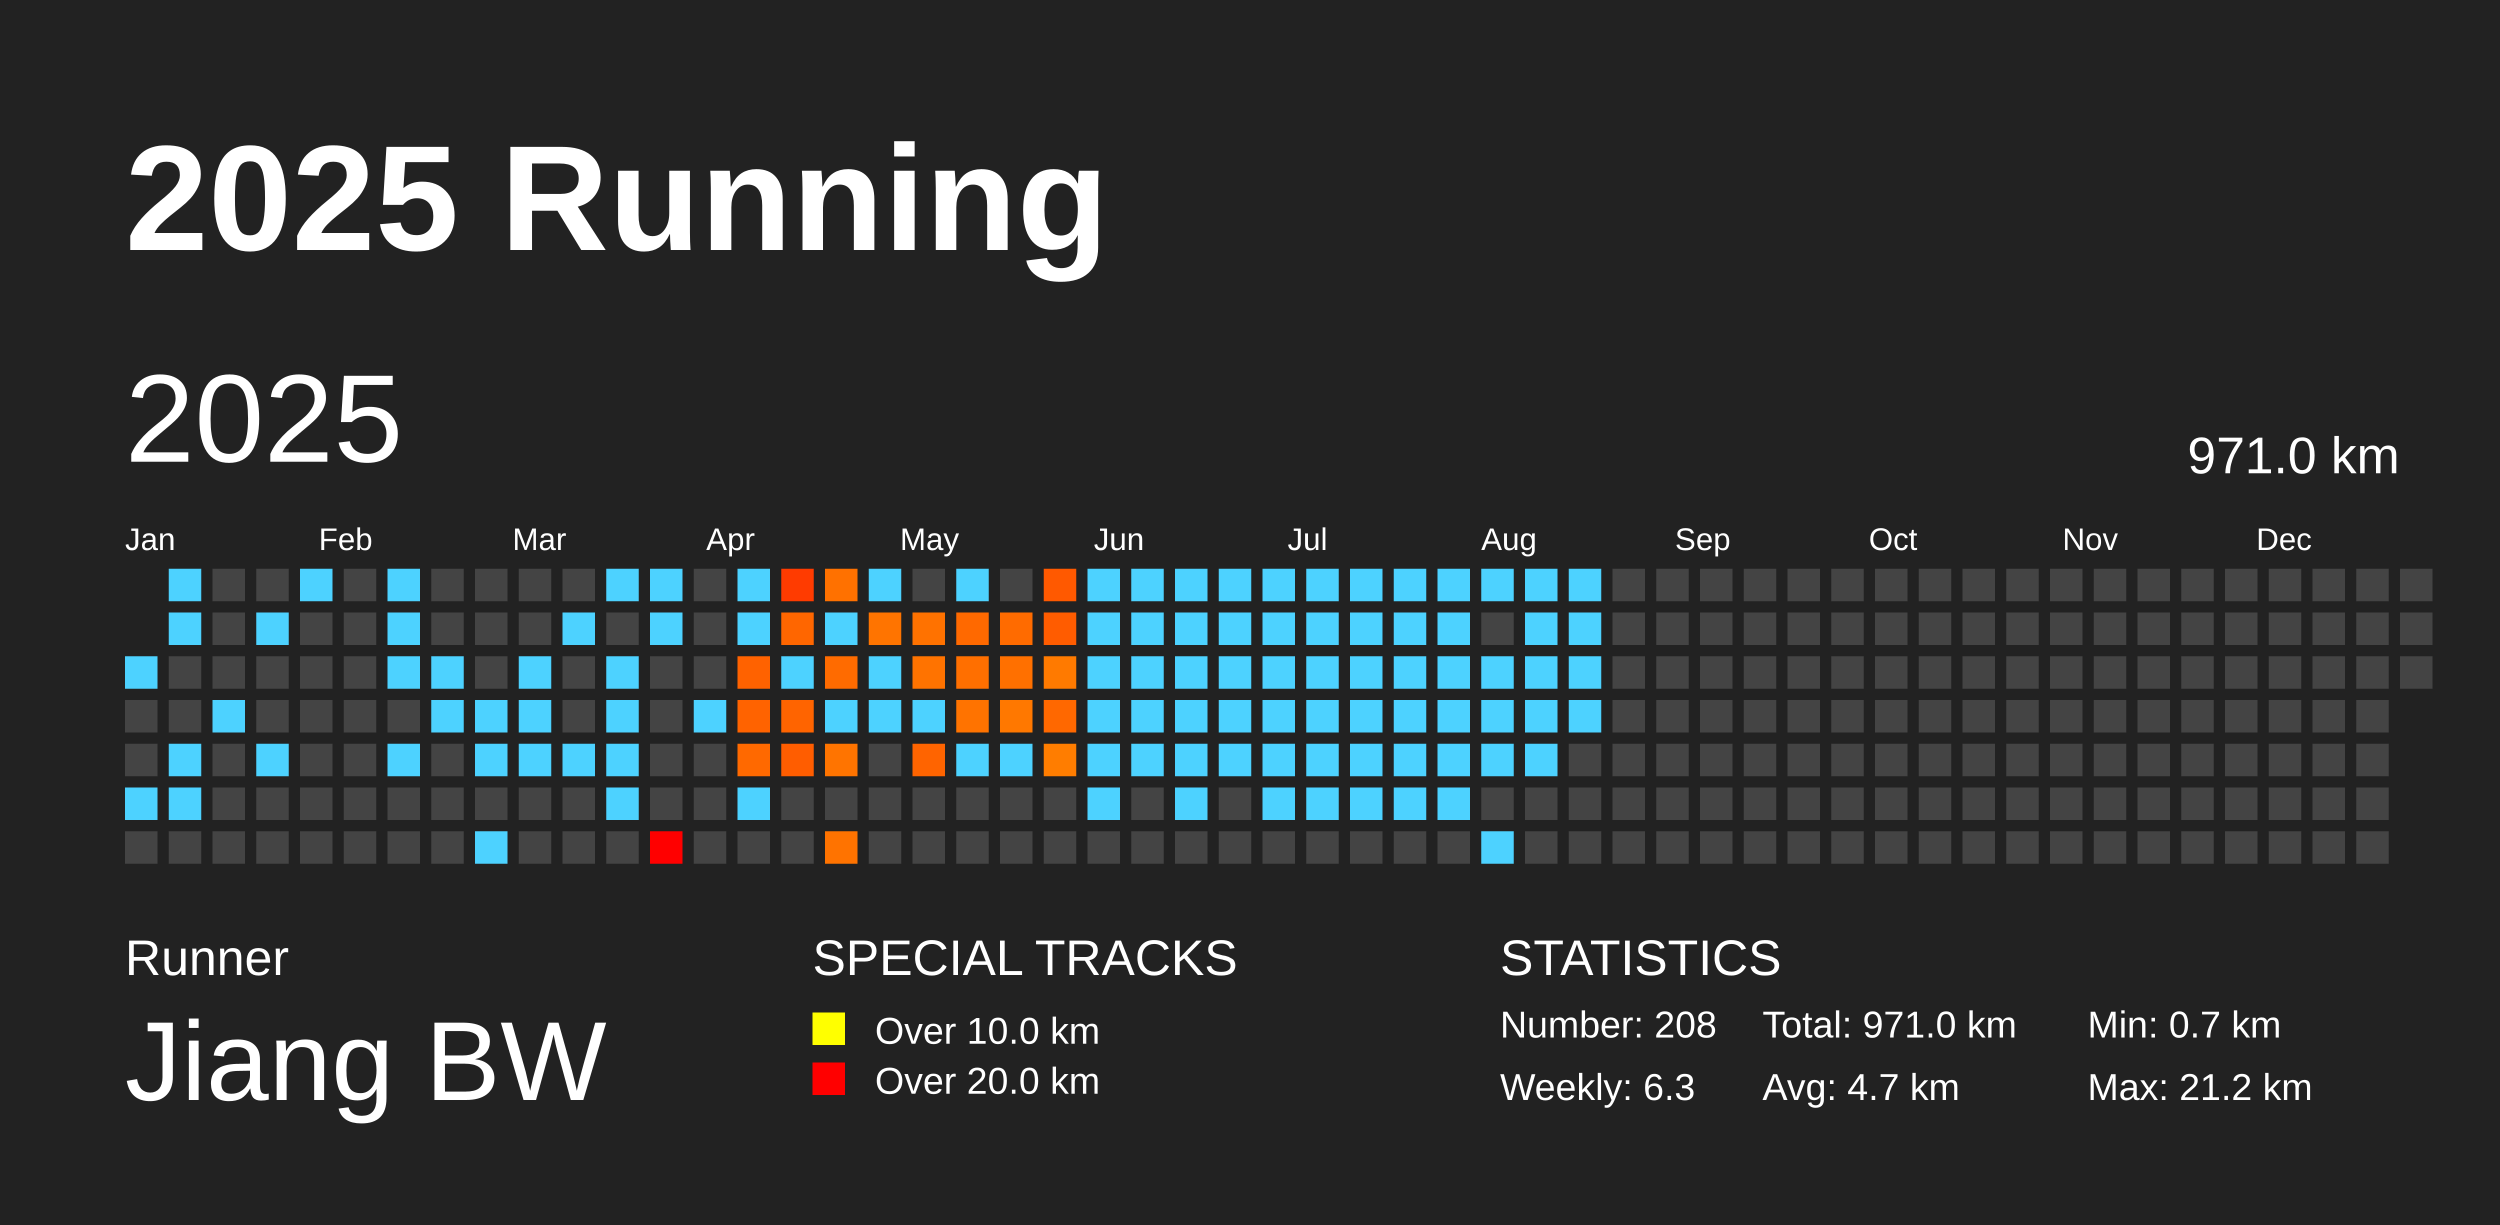
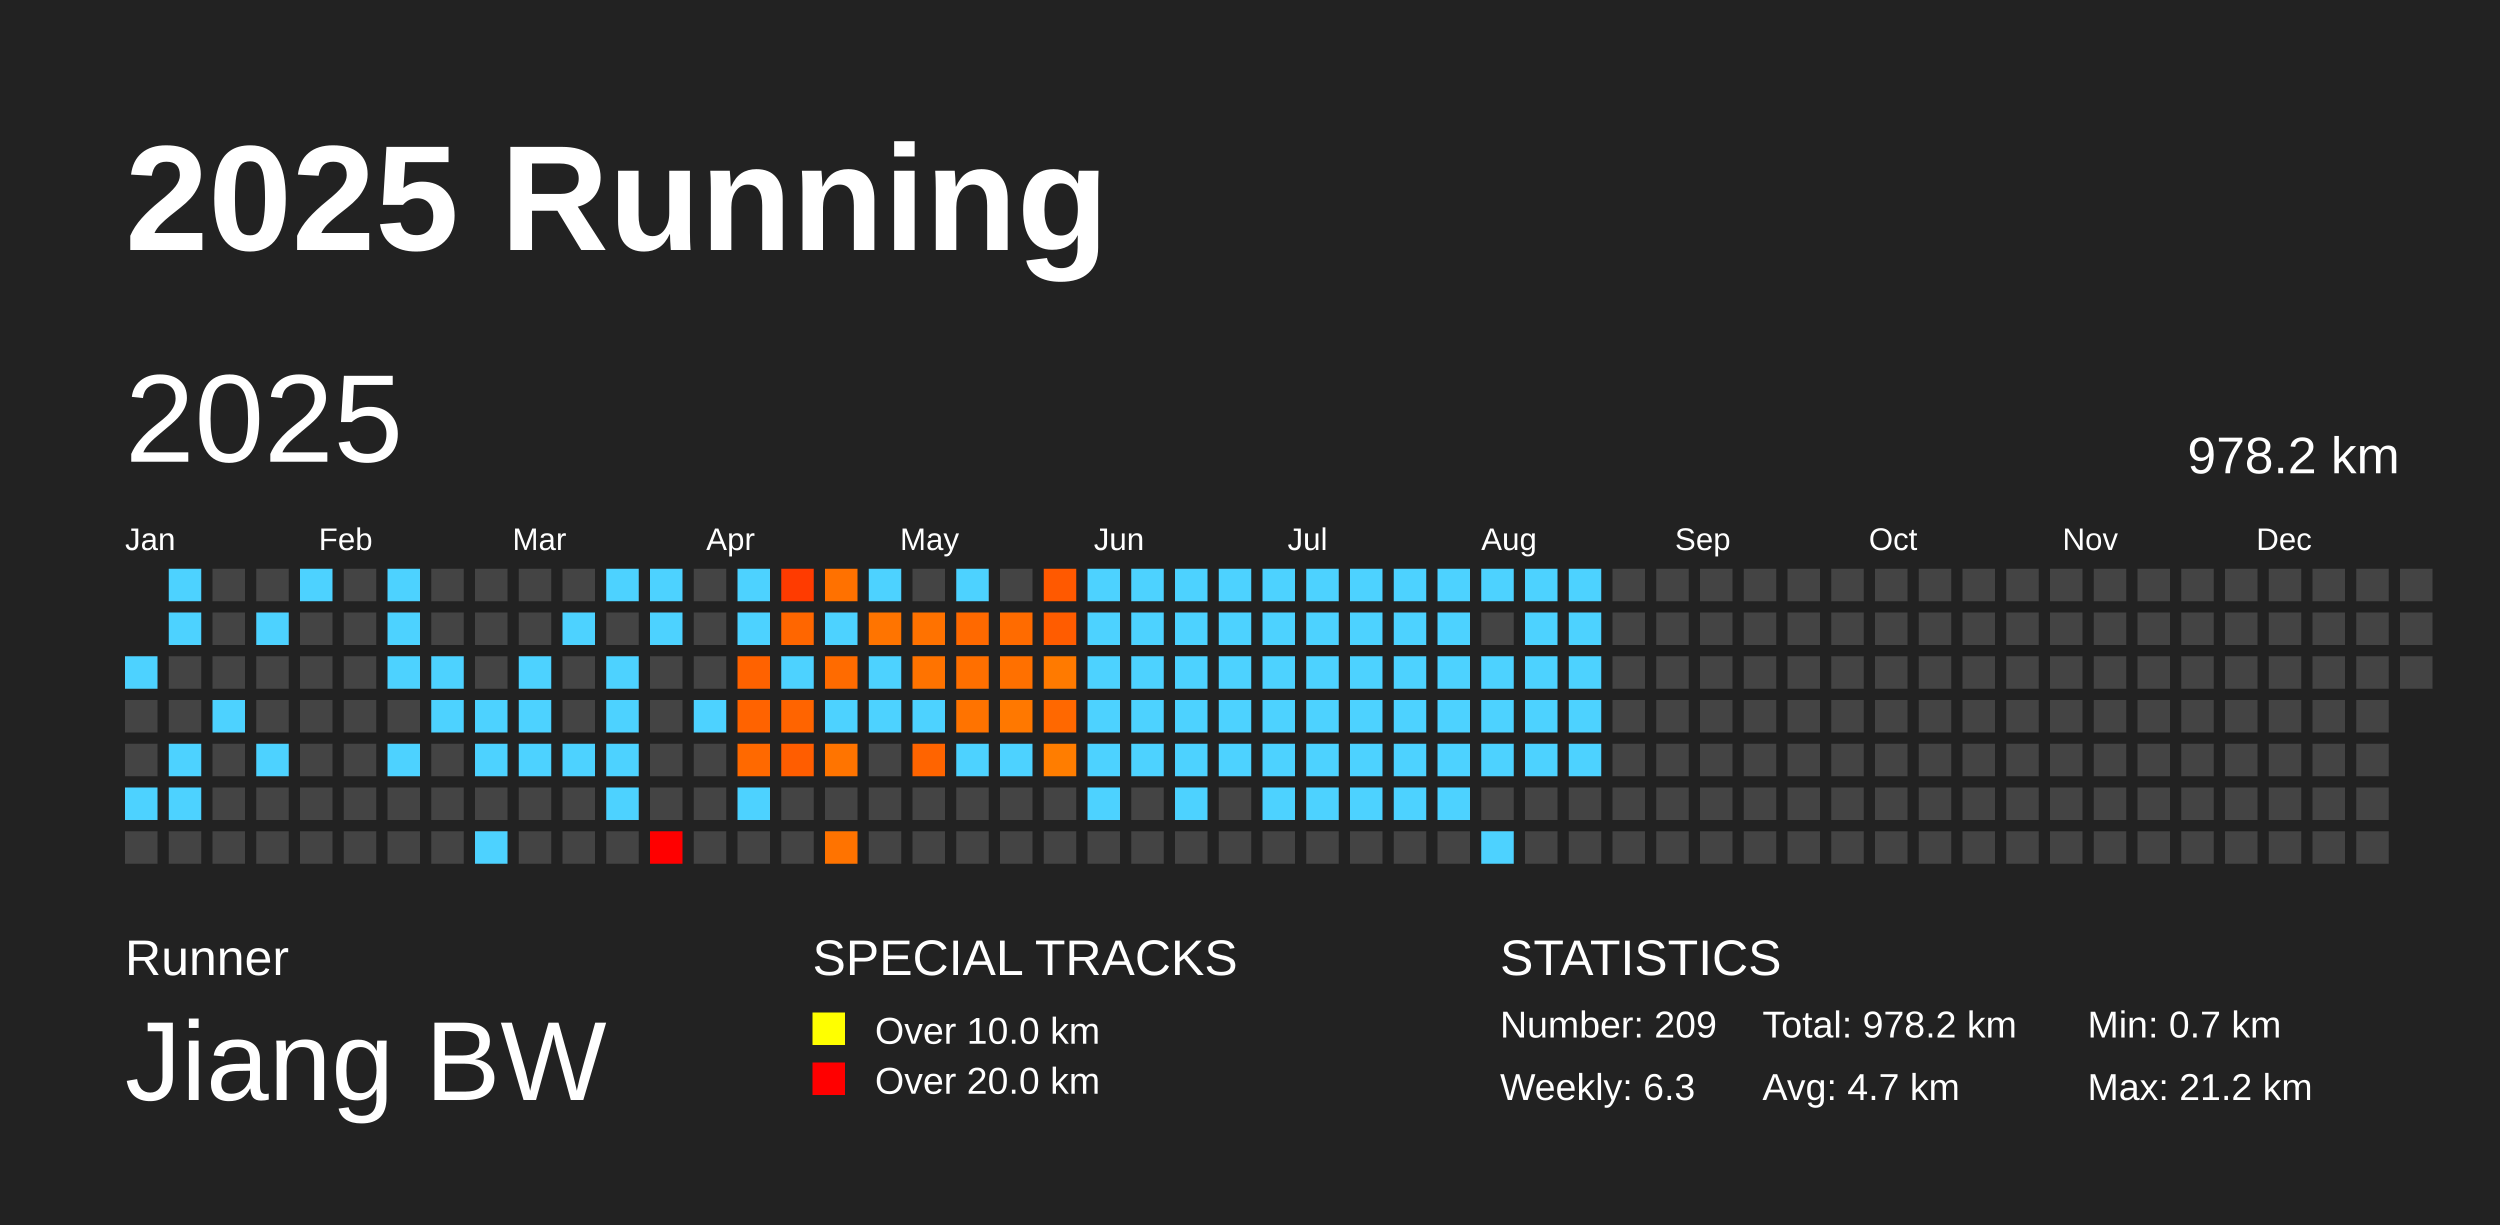
<svg xmlns="http://www.w3.org/2000/svg" baseProfile="full" height="98mm" version="1.1" viewBox="0,0,200,98" width="200mm">
  <defs />
  <rect fill="#222222" height="98" width="200" x="0" y="0" />
  <text fill="#FFFFFF" style="font-size:12px; font-family:Arial; font-weight:bold;" x="10" y="20">2025 Running</text>
  <text fill="#FFFFFF" style="font-size:4px; font-family:Arial" x="10" y="78">Runner</text>
  <text fill="#FFFFFF" style="font-size:9px; font-family:Arial" x="10" y="88">Jiang BW</text>
  <text fill="#FFFFFF" style="font-size:4px; font-family:Arial" x="65" y="78">SPECIAL TRACKS</text>
  <rect fill="yellow" height="2.6" width="2.6" x="65" y="81" />
  <text fill="#FFFFFF" style="font-size:3px; font-family:Arial" x="70" y="83.5">Over 10.0 km</text>
  <rect fill="red" height="2.6" width="2.6" x="65" y="85" />
  <text fill="#FFFFFF" style="font-size:3px; font-family:Arial" x="70" y="87.5">Over 20.0 km</text>
  <text fill="#FFFFFF" style="font-size:4px; font-family:Arial" x="120" y="78">STATISTICS</text>
-   <text fill="#FFFFFF" style="font-size:3px; font-family:Arial" x="120" y="83">Number: 208</text>
+   <text fill="#FFFFFF" style="font-size:3px; font-family:Arial" x="120" y="83">Number: 209</text>
  <text fill="#FFFFFF" style="font-size:3px; font-family:Arial" x="120" y="88">Weekly: 6.3</text>
-   <text fill="#FFFFFF" style="font-size:3px; font-family:Arial" x="141" y="83">Total: 971.0 km</text>
+   <text fill="#FFFFFF" style="font-size:3px; font-family:Arial" x="141" y="83">Total: 978.2 km</text>
  <text fill="#FFFFFF" style="font-size:3px; font-family:Arial" x="141" y="88">Avg: 4.7 km</text>
  <text fill="#FFFFFF" style="font-size:3px; font-family:Arial" x="167" y="83">Min: 0.7 km</text>
  <text fill="#FFFFFF" style="font-size:3px; font-family:Arial" x="167" y="88">Max: 21.2 km</text>
  <text dominant-baseline="hanging" fill="#FFFFFF" style="font-size:10.0px; font-family:Arial;" x="10" y="30">2025</text>
-   <text dominant-baseline="hanging" fill="#FFFFFF" style="font-size:4.125px; font-family:Arial;" x="175" y="35">971.0 km</text>
+   <text dominant-baseline="hanging" fill="#FFFFFF" style="font-size:4.125px; font-family:Arial;" x="175" y="35">978.2 km</text>
  <text fill="#FFFFFF" style="font-size:2.5px; font-family:Arial" x="10.0" y="44">Jan</text>
  <text fill="#FFFFFF" style="font-size:2.5px; font-family:Arial" x="25.5" y="44">Feb</text>
  <text fill="#FFFFFF" style="font-size:2.5px; font-family:Arial" x="41.0" y="44">Mar</text>
  <text fill="#FFFFFF" style="font-size:2.5px; font-family:Arial" x="56.5" y="44">Apr</text>
  <text fill="#FFFFFF" style="font-size:2.5px; font-family:Arial" x="72.0" y="44">May</text>
  <text fill="#FFFFFF" style="font-size:2.5px; font-family:Arial" x="87.5" y="44">Jun</text>
  <text fill="#FFFFFF" style="font-size:2.5px; font-family:Arial" x="103.0" y="44">Jul</text>
  <text fill="#FFFFFF" style="font-size:2.5px; font-family:Arial" x="118.5" y="44">Aug</text>
  <text fill="#FFFFFF" style="font-size:2.5px; font-family:Arial" x="134.0" y="44">Sep</text>
  <text fill="#FFFFFF" style="font-size:2.5px; font-family:Arial" x="149.5" y="44">Oct</text>
  <text fill="#FFFFFF" style="font-size:2.5px; font-family:Arial" x="165.0" y="44">Nov</text>
  <text fill="#FFFFFF" style="font-size:2.5px; font-family:Arial" x="180.5" y="44">Dec</text>
  <rect fill="#4dd2ff" height="2.6" width="2.6" x="10.0" y="52.5" />
  <rect fill="#444444" height="2.6" width="2.6" x="10.0" y="56.0" />
  <rect fill="#444444" height="2.6" width="2.6" x="10.0" y="59.5" />
  <rect fill="#4dd2ff" height="2.6" width="2.6" x="10.0" y="63.0" />
  <rect fill="#444444" height="2.6" width="2.6" x="10.0" y="66.5" />
  <rect fill="#4dd2ff" height="2.6" width="2.6" x="13.5" y="45.5" />
  <rect fill="#4dd2ff" height="2.6" width="2.6" x="13.5" y="49.0" />
  <rect fill="#444444" height="2.6" width="2.6" x="13.5" y="52.5" />
  <rect fill="#444444" height="2.6" width="2.6" x="13.5" y="56.0" />
  <rect fill="#4dd2ff" height="2.6" width="2.6" x="13.5" y="59.5" />
  <rect fill="#4dd2ff" height="2.6" width="2.6" x="13.5" y="63.0" />
  <rect fill="#444444" height="2.6" width="2.6" x="13.5" y="66.5" />
  <rect fill="#444444" height="2.6" width="2.6" x="17.0" y="45.5" />
  <rect fill="#444444" height="2.6" width="2.6" x="17.0" y="49.0" />
  <rect fill="#444444" height="2.6" width="2.6" x="17.0" y="52.5" />
  <rect fill="#4dd2ff" height="2.6" width="2.6" x="17.0" y="56.0" />
  <rect fill="#444444" height="2.6" width="2.6" x="17.0" y="59.5" />
  <rect fill="#444444" height="2.6" width="2.6" x="17.0" y="63.0" />
  <rect fill="#444444" height="2.6" width="2.6" x="17.0" y="66.5" />
  <rect fill="#444444" height="2.6" width="2.6" x="20.5" y="45.5" />
  <rect fill="#4dd2ff" height="2.6" width="2.6" x="20.5" y="49.0" />
  <rect fill="#444444" height="2.6" width="2.6" x="20.5" y="52.5" />
  <rect fill="#444444" height="2.6" width="2.6" x="20.5" y="56.0" />
  <rect fill="#4dd2ff" height="2.6" width="2.6" x="20.5" y="59.5" />
  <rect fill="#444444" height="2.6" width="2.6" x="20.5" y="63.0" />
  <rect fill="#444444" height="2.6" width="2.6" x="20.5" y="66.5" />
  <rect fill="#4dd2ff" height="2.6" width="2.6" x="24.0" y="45.5" />
  <rect fill="#444444" height="2.6" width="2.6" x="24.0" y="49.0" />
  <rect fill="#444444" height="2.6" width="2.6" x="24.0" y="52.5" />
  <rect fill="#444444" height="2.6" width="2.6" x="24.0" y="56.0" />
  <rect fill="#444444" height="2.6" width="2.6" x="24.0" y="59.5" />
  <rect fill="#444444" height="2.6" width="2.6" x="24.0" y="63.0" />
  <rect fill="#444444" height="2.6" width="2.6" x="24.0" y="66.5" />
  <rect fill="#444444" height="2.6" width="2.6" x="27.5" y="45.5" />
  <rect fill="#444444" height="2.6" width="2.6" x="27.5" y="49.0" />
  <rect fill="#444444" height="2.6" width="2.6" x="27.5" y="52.5" />
  <rect fill="#444444" height="2.6" width="2.6" x="27.5" y="56.0" />
  <rect fill="#444444" height="2.6" width="2.6" x="27.5" y="59.5" />
  <rect fill="#444444" height="2.6" width="2.6" x="27.5" y="63.0" />
  <rect fill="#444444" height="2.6" width="2.6" x="27.5" y="66.5" />
  <rect fill="#4dd2ff" height="2.6" width="2.6" x="31.0" y="45.5" />
  <rect fill="#4dd2ff" height="2.6" width="2.6" x="31.0" y="49.0" />
  <rect fill="#4dd2ff" height="2.6" width="2.6" x="31.0" y="52.5" />
  <rect fill="#444444" height="2.6" width="2.6" x="31.0" y="56.0" />
  <rect fill="#4dd2ff" height="2.6" width="2.6" x="31.0" y="59.5" />
  <rect fill="#444444" height="2.6" width="2.6" x="31.0" y="63.0" />
  <rect fill="#444444" height="2.6" width="2.6" x="31.0" y="66.5" />
  <rect fill="#444444" height="2.6" width="2.6" x="34.5" y="45.5" />
  <rect fill="#444444" height="2.6" width="2.6" x="34.5" y="49.0" />
  <rect fill="#4dd2ff" height="2.6" width="2.6" x="34.5" y="52.5" />
  <rect fill="#4dd2ff" height="2.6" width="2.6" x="34.5" y="56.0" />
  <rect fill="#444444" height="2.6" width="2.6" x="34.5" y="59.5" />
  <rect fill="#444444" height="2.6" width="2.6" x="34.5" y="63.0" />
  <rect fill="#444444" height="2.6" width="2.6" x="34.5" y="66.5" />
  <rect fill="#444444" height="2.6" width="2.6" x="38.0" y="45.5" />
  <rect fill="#444444" height="2.6" width="2.6" x="38.0" y="49.0" />
  <rect fill="#444444" height="2.6" width="2.6" x="38.0" y="52.5" />
  <rect fill="#4dd2ff" height="2.6" width="2.6" x="38.0" y="56.0" />
  <rect fill="#4dd2ff" height="2.6" width="2.6" x="38.0" y="59.5" />
  <rect fill="#444444" height="2.6" width="2.6" x="38.0" y="63.0" />
  <rect fill="#4dd2ff" height="2.6" width="2.6" x="38.0" y="66.5" />
  <rect fill="#444444" height="2.6" width="2.6" x="41.5" y="45.5" />
  <rect fill="#444444" height="2.6" width="2.6" x="41.5" y="49.0" />
  <rect fill="#4dd2ff" height="2.6" width="2.6" x="41.5" y="52.5" />
  <rect fill="#4dd2ff" height="2.6" width="2.6" x="41.5" y="56.0" />
  <rect fill="#4dd2ff" height="2.6" width="2.6" x="41.5" y="59.5" />
  <rect fill="#444444" height="2.6" width="2.6" x="41.5" y="63.0" />
  <rect fill="#444444" height="2.6" width="2.6" x="41.5" y="66.5" />
  <rect fill="#444444" height="2.6" width="2.6" x="45.0" y="45.5" />
  <rect fill="#4dd2ff" height="2.6" width="2.6" x="45.0" y="49.0" />
  <rect fill="#444444" height="2.6" width="2.6" x="45.0" y="52.5" />
  <rect fill="#444444" height="2.6" width="2.6" x="45.0" y="56.0" />
  <rect fill="#4dd2ff" height="2.6" width="2.6" x="45.0" y="59.5" />
  <rect fill="#444444" height="2.6" width="2.6" x="45.0" y="63.0" />
  <rect fill="#444444" height="2.6" width="2.6" x="45.0" y="66.5" />
  <rect fill="#4dd2ff" height="2.6" width="2.6" x="48.5" y="45.5" />
  <rect fill="#444444" height="2.6" width="2.6" x="48.5" y="49.0" />
  <rect fill="#4dd2ff" height="2.6" width="2.6" x="48.5" y="52.5" />
  <rect fill="#4dd2ff" height="2.6" width="2.6" x="48.5" y="56.0" />
  <rect fill="#4dd2ff" height="2.6" width="2.6" x="48.5" y="59.5" />
  <rect fill="#4dd2ff" height="2.6" width="2.6" x="48.5" y="63.0" />
  <rect fill="#444444" height="2.6" width="2.6" x="48.5" y="66.5" />
  <rect fill="#4dd2ff" height="2.6" width="2.6" x="52.0" y="45.5" />
  <rect fill="#4dd2ff" height="2.6" width="2.6" x="52.0" y="49.0" />
  <rect fill="#444444" height="2.6" width="2.6" x="52.0" y="52.5" />
  <rect fill="#444444" height="2.6" width="2.6" x="52.0" y="56.0" />
  <rect fill="#444444" height="2.6" width="2.6" x="52.0" y="59.5" />
  <rect fill="#444444" height="2.6" width="2.6" x="52.0" y="63.0" />
  <rect fill="red" height="2.6" width="2.6" x="52.0" y="66.5" />
  <rect fill="#444444" height="2.6" width="2.6" x="55.5" y="45.5" />
  <rect fill="#444444" height="2.6" width="2.6" x="55.5" y="49.0" />
  <rect fill="#444444" height="2.6" width="2.6" x="55.5" y="52.5" />
  <rect fill="#4dd2ff" height="2.6" width="2.6" x="55.5" y="56.0" />
  <rect fill="#444444" height="2.6" width="2.6" x="55.5" y="59.5" />
  <rect fill="#444444" height="2.6" width="2.6" x="55.5" y="63.0" />
  <rect fill="#444444" height="2.6" width="2.6" x="55.5" y="66.5" />
  <rect fill="#4dd2ff" height="2.6" width="2.6" x="59.0" y="45.5" />
  <rect fill="#4dd2ff" height="2.6" width="2.6" x="59.0" y="49.0" />
  <rect fill="#ff6200" height="2.6" width="2.6" x="59.0" y="52.5" />
  <rect fill="#ff6300" height="2.6" width="2.6" x="59.0" y="56.0" />
  <rect fill="#ff6900" height="2.6" width="2.6" x="59.0" y="59.5" />
  <rect fill="#4dd2ff" height="2.6" width="2.6" x="59.0" y="63.0" />
  <rect fill="#444444" height="2.6" width="2.6" x="59.0" y="66.5" />
  <rect fill="#ff3b00" height="2.6" width="2.6" x="62.5" y="45.5" />
  <rect fill="#ff6600" height="2.6" width="2.6" x="62.5" y="49.0" />
  <rect fill="#4dd2ff" height="2.6" width="2.6" x="62.5" y="52.5" />
  <rect fill="#ff6400" height="2.6" width="2.6" x="62.5" y="56.0" />
  <rect fill="#ff5d00" height="2.6" width="2.6" x="62.5" y="59.5" />
  <rect fill="#444444" height="2.6" width="2.6" x="62.5" y="63.0" />
  <rect fill="#444444" height="2.6" width="2.6" x="62.5" y="66.5" />
  <rect fill="#ff7100" height="2.6" width="2.6" x="66.0" y="45.5" />
  <rect fill="#4dd2ff" height="2.6" width="2.6" x="66.0" y="49.0" />
  <rect fill="#ff6b00" height="2.6" width="2.6" x="66.0" y="52.5" />
  <rect fill="#4dd2ff" height="2.6" width="2.6" x="66.0" y="56.0" />
  <rect fill="#ff7400" height="2.6" width="2.6" x="66.0" y="59.5" />
  <rect fill="#444444" height="2.6" width="2.6" x="66.0" y="63.0" />
  <rect fill="#ff7300" height="2.6" width="2.6" x="66.0" y="66.5" />
  <rect fill="#4dd2ff" height="2.6" width="2.6" x="69.5" y="45.5" />
  <rect fill="#ff7400" height="2.6" width="2.6" x="69.5" y="49.0" />
  <rect fill="#4dd2ff" height="2.6" width="2.6" x="69.5" y="52.5" />
  <rect fill="#4dd2ff" height="2.6" width="2.6" x="69.5" y="56.0" />
  <rect fill="#444444" height="2.6" width="2.6" x="69.5" y="59.5" />
  <rect fill="#444444" height="2.6" width="2.6" x="69.5" y="63.0" />
  <rect fill="#444444" height="2.6" width="2.6" x="69.5" y="66.5" />
  <rect fill="#444444" height="2.6" width="2.6" x="73.0" y="45.5" />
  <rect fill="#ff7200" height="2.6" width="2.6" x="73.0" y="49.0" />
  <rect fill="#ff7300" height="2.6" width="2.6" x="73.0" y="52.5" />
  <rect fill="#4dd2ff" height="2.6" width="2.6" x="73.0" y="56.0" />
  <rect fill="#ff6400" height="2.6" width="2.6" x="73.0" y="59.5" />
  <rect fill="#444444" height="2.6" width="2.6" x="73.0" y="63.0" />
  <rect fill="#444444" height="2.6" width="2.6" x="73.0" y="66.5" />
  <rect fill="#4dd2ff" height="2.6" width="2.6" x="76.5" y="45.5" />
  <rect fill="#ff6900" height="2.6" width="2.6" x="76.5" y="49.0" />
  <rect fill="#ff6f00" height="2.6" width="2.6" x="76.5" y="52.5" />
  <rect fill="#ff7300" height="2.6" width="2.6" x="76.5" y="56.0" />
  <rect fill="#4dd2ff" height="2.6" width="2.6" x="76.5" y="59.5" />
  <rect fill="#444444" height="2.6" width="2.6" x="76.5" y="63.0" />
  <rect fill="#444444" height="2.6" width="2.6" x="76.5" y="66.5" />
  <rect fill="#444444" height="2.6" width="2.6" x="80.0" y="45.5" />
  <rect fill="#ff6b00" height="2.6" width="2.6" x="80.0" y="49.0" />
  <rect fill="#ff7000" height="2.6" width="2.6" x="80.0" y="52.5" />
  <rect fill="#ff7800" height="2.6" width="2.6" x="80.0" y="56.0" />
  <rect fill="#4dd2ff" height="2.6" width="2.6" x="80.0" y="59.5" />
  <rect fill="#444444" height="2.6" width="2.6" x="80.0" y="63.0" />
  <rect fill="#444444" height="2.6" width="2.6" x="80.0" y="66.5" />
  <rect fill="#ff5900" height="2.6" width="2.6" x="83.5" y="45.5" />
  <rect fill="#ff5c00" height="2.6" width="2.6" x="83.5" y="49.0" />
  <rect fill="#ff7a00" height="2.6" width="2.6" x="83.5" y="52.5" />
  <rect fill="#ff6800" height="2.6" width="2.6" x="83.5" y="56.0" />
  <rect fill="#ff7d00" height="2.6" width="2.6" x="83.5" y="59.5" />
  <rect fill="#444444" height="2.6" width="2.6" x="83.5" y="63.0" />
  <rect fill="#444444" height="2.6" width="2.6" x="83.5" y="66.5" />
  <rect fill="#4dd2ff" height="2.6" width="2.6" x="87.0" y="45.5" />
  <rect fill="#4dd2ff" height="2.6" width="2.6" x="87.0" y="49.0" />
  <rect fill="#4dd2ff" height="2.6" width="2.6" x="87.0" y="52.5" />
  <rect fill="#4dd2ff" height="2.6" width="2.6" x="87.0" y="56.0" />
  <rect fill="#4dd2ff" height="2.6" width="2.6" x="87.0" y="59.5" />
  <rect fill="#4dd2ff" height="2.6" width="2.6" x="87.0" y="63.0" />
  <rect fill="#444444" height="2.6" width="2.6" x="87.0" y="66.5" />
  <rect fill="#4dd2ff" height="2.6" width="2.6" x="90.5" y="45.5" />
  <rect fill="#4dd2ff" height="2.6" width="2.6" x="90.5" y="49.0" />
  <rect fill="#4dd2ff" height="2.6" width="2.6" x="90.5" y="52.5" />
  <rect fill="#4dd2ff" height="2.6" width="2.6" x="90.5" y="56.0" />
  <rect fill="#4dd2ff" height="2.6" width="2.6" x="90.5" y="59.5" />
  <rect fill="#444444" height="2.6" width="2.6" x="90.5" y="63.0" />
  <rect fill="#444444" height="2.6" width="2.6" x="90.5" y="66.5" />
  <rect fill="#4dd2ff" height="2.6" width="2.6" x="94.0" y="45.5" />
  <rect fill="#4dd2ff" height="2.6" width="2.6" x="94.0" y="49.0" />
  <rect fill="#4dd2ff" height="2.6" width="2.6" x="94.0" y="52.5" />
  <rect fill="#4dd2ff" height="2.6" width="2.6" x="94.0" y="56.0" />
  <rect fill="#4dd2ff" height="2.6" width="2.6" x="94.0" y="59.5" />
  <rect fill="#4dd2ff" height="2.6" width="2.6" x="94.0" y="63.0" />
  <rect fill="#444444" height="2.6" width="2.6" x="94.0" y="66.5" />
  <rect fill="#4dd2ff" height="2.6" width="2.6" x="97.5" y="45.5" />
  <rect fill="#4dd2ff" height="2.6" width="2.6" x="97.5" y="49.0" />
  <rect fill="#4dd2ff" height="2.6" width="2.6" x="97.5" y="52.5" />
  <rect fill="#4dd2ff" height="2.6" width="2.6" x="97.5" y="56.0" />
  <rect fill="#4dd2ff" height="2.6" width="2.6" x="97.5" y="59.5" />
  <rect fill="#444444" height="2.6" width="2.6" x="97.5" y="63.0" />
  <rect fill="#444444" height="2.6" width="2.6" x="97.5" y="66.5" />
  <rect fill="#4dd2ff" height="2.6" width="2.6" x="101.0" y="45.5" />
  <rect fill="#4dd2ff" height="2.6" width="2.6" x="101.0" y="49.0" />
  <rect fill="#4dd2ff" height="2.6" width="2.6" x="101.0" y="52.5" />
  <rect fill="#4dd2ff" height="2.6" width="2.6" x="101.0" y="56.0" />
  <rect fill="#4dd2ff" height="2.6" width="2.6" x="101.0" y="59.5" />
  <rect fill="#4dd2ff" height="2.6" width="2.6" x="101.0" y="63.0" />
  <rect fill="#444444" height="2.6" width="2.6" x="101.0" y="66.5" />
  <rect fill="#4dd2ff" height="2.6" width="2.6" x="104.5" y="45.5" />
  <rect fill="#4dd2ff" height="2.6" width="2.6" x="104.5" y="49.0" />
  <rect fill="#4dd2ff" height="2.6" width="2.6" x="104.5" y="52.5" />
  <rect fill="#4dd2ff" height="2.6" width="2.6" x="104.5" y="56.0" />
  <rect fill="#4dd2ff" height="2.6" width="2.6" x="104.5" y="59.5" />
  <rect fill="#4dd2ff" height="2.6" width="2.6" x="104.5" y="63.0" />
  <rect fill="#444444" height="2.6" width="2.6" x="104.5" y="66.5" />
  <rect fill="#4dd2ff" height="2.6" width="2.6" x="108.0" y="45.5" />
  <rect fill="#4dd2ff" height="2.6" width="2.6" x="108.0" y="49.0" />
  <rect fill="#4dd2ff" height="2.6" width="2.6" x="108.0" y="52.5" />
  <rect fill="#4dd2ff" height="2.6" width="2.6" x="108.0" y="56.0" />
  <rect fill="#4dd2ff" height="2.6" width="2.6" x="108.0" y="59.5" />
  <rect fill="#4dd2ff" height="2.6" width="2.6" x="108.0" y="63.0" />
  <rect fill="#444444" height="2.6" width="2.6" x="108.0" y="66.5" />
  <rect fill="#4dd2ff" height="2.6" width="2.6" x="111.5" y="45.5" />
  <rect fill="#4dd2ff" height="2.6" width="2.6" x="111.5" y="49.0" />
  <rect fill="#4dd2ff" height="2.6" width="2.6" x="111.5" y="52.5" />
  <rect fill="#4dd2ff" height="2.6" width="2.6" x="111.5" y="56.0" />
  <rect fill="#4dd2ff" height="2.6" width="2.6" x="111.5" y="59.5" />
  <rect fill="#4dd2ff" height="2.6" width="2.6" x="111.5" y="63.0" />
  <rect fill="#444444" height="2.6" width="2.6" x="111.5" y="66.5" />
  <rect fill="#4dd2ff" height="2.6" width="2.6" x="115.0" y="45.5" />
  <rect fill="#4dd2ff" height="2.6" width="2.6" x="115.0" y="49.0" />
  <rect fill="#4dd2ff" height="2.6" width="2.6" x="115.0" y="52.5" />
  <rect fill="#4dd2ff" height="2.6" width="2.6" x="115.0" y="56.0" />
  <rect fill="#4dd2ff" height="2.6" width="2.6" x="115.0" y="59.5" />
  <rect fill="#4dd2ff" height="2.6" width="2.6" x="115.0" y="63.0" />
  <rect fill="#444444" height="2.6" width="2.6" x="115.0" y="66.5" />
  <rect fill="#4dd2ff" height="2.6" width="2.6" x="118.5" y="45.5" />
  <rect fill="#444444" height="2.6" width="2.6" x="118.5" y="49.0" />
  <rect fill="#4dd2ff" height="2.6" width="2.6" x="118.5" y="52.5" />
  <rect fill="#4dd2ff" height="2.6" width="2.6" x="118.5" y="56.0" />
  <rect fill="#4dd2ff" height="2.6" width="2.6" x="118.5" y="59.5" />
  <rect fill="#444444" height="2.6" width="2.6" x="118.5" y="63.0" />
  <rect fill="#4dd2ff" height="2.6" width="2.6" x="118.5" y="66.5" />
  <rect fill="#4dd2ff" height="2.6" width="2.6" x="122.0" y="45.5" />
  <rect fill="#4dd2ff" height="2.6" width="2.6" x="122.0" y="49.0" />
  <rect fill="#4dd2ff" height="2.6" width="2.6" x="122.0" y="52.5" />
  <rect fill="#4dd2ff" height="2.6" width="2.6" x="122.0" y="56.0" />
  <rect fill="#4dd2ff" height="2.6" width="2.6" x="122.0" y="59.5" />
  <rect fill="#444444" height="2.6" width="2.6" x="122.0" y="63.0" />
  <rect fill="#444444" height="2.6" width="2.6" x="122.0" y="66.5" />
  <rect fill="#4dd2ff" height="2.6" width="2.6" x="125.5" y="45.5" />
  <rect fill="#4dd2ff" height="2.6" width="2.6" x="125.5" y="49.0" />
  <rect fill="#4dd2ff" height="2.6" width="2.6" x="125.5" y="52.5" />
  <rect fill="#4dd2ff" height="2.6" width="2.6" x="125.5" y="56.0" />
-   <rect fill="#444444" height="2.6" width="2.6" x="125.5" y="59.5" />
+   <rect fill="#4dd2ff" height="2.6" width="2.6" x="125.5" y="59.5" />
  <rect fill="#444444" height="2.6" width="2.6" x="125.5" y="63.0" />
  <rect fill="#444444" height="2.6" width="2.6" x="125.5" y="66.5" />
  <rect fill="#444444" height="2.6" width="2.6" x="129.0" y="45.5" />
  <rect fill="#444444" height="2.6" width="2.6" x="129.0" y="49.0" />
  <rect fill="#444444" height="2.6" width="2.6" x="129.0" y="52.5" />
  <rect fill="#444444" height="2.6" width="2.6" x="129.0" y="56.0" />
  <rect fill="#444444" height="2.6" width="2.6" x="129.0" y="59.5" />
  <rect fill="#444444" height="2.6" width="2.6" x="129.0" y="63.0" />
  <rect fill="#444444" height="2.6" width="2.6" x="129.0" y="66.5" />
  <rect fill="#444444" height="2.6" width="2.6" x="132.5" y="45.5" />
  <rect fill="#444444" height="2.6" width="2.6" x="132.5" y="49.0" />
  <rect fill="#444444" height="2.6" width="2.6" x="132.5" y="52.5" />
  <rect fill="#444444" height="2.6" width="2.6" x="132.5" y="56.0" />
  <rect fill="#444444" height="2.6" width="2.6" x="132.5" y="59.5" />
  <rect fill="#444444" height="2.6" width="2.6" x="132.5" y="63.0" />
  <rect fill="#444444" height="2.6" width="2.6" x="132.5" y="66.5" />
  <rect fill="#444444" height="2.6" width="2.6" x="136.0" y="45.5" />
  <rect fill="#444444" height="2.6" width="2.6" x="136.0" y="49.0" />
  <rect fill="#444444" height="2.6" width="2.6" x="136.0" y="52.5" />
  <rect fill="#444444" height="2.6" width="2.6" x="136.0" y="56.0" />
  <rect fill="#444444" height="2.6" width="2.6" x="136.0" y="59.5" />
  <rect fill="#444444" height="2.6" width="2.6" x="136.0" y="63.0" />
  <rect fill="#444444" height="2.6" width="2.6" x="136.0" y="66.5" />
  <rect fill="#444444" height="2.6" width="2.6" x="139.5" y="45.5" />
  <rect fill="#444444" height="2.6" width="2.6" x="139.5" y="49.0" />
  <rect fill="#444444" height="2.6" width="2.6" x="139.5" y="52.5" />
  <rect fill="#444444" height="2.6" width="2.6" x="139.5" y="56.0" />
  <rect fill="#444444" height="2.6" width="2.6" x="139.5" y="59.5" />
  <rect fill="#444444" height="2.6" width="2.6" x="139.5" y="63.0" />
  <rect fill="#444444" height="2.6" width="2.6" x="139.5" y="66.5" />
  <rect fill="#444444" height="2.6" width="2.6" x="143.0" y="45.5" />
  <rect fill="#444444" height="2.6" width="2.6" x="143.0" y="49.0" />
  <rect fill="#444444" height="2.6" width="2.6" x="143.0" y="52.5" />
  <rect fill="#444444" height="2.6" width="2.6" x="143.0" y="56.0" />
  <rect fill="#444444" height="2.6" width="2.6" x="143.0" y="59.5" />
  <rect fill="#444444" height="2.6" width="2.6" x="143.0" y="63.0" />
  <rect fill="#444444" height="2.6" width="2.6" x="143.0" y="66.5" />
  <rect fill="#444444" height="2.6" width="2.6" x="146.5" y="45.5" />
  <rect fill="#444444" height="2.6" width="2.6" x="146.5" y="49.0" />
  <rect fill="#444444" height="2.6" width="2.6" x="146.5" y="52.5" />
  <rect fill="#444444" height="2.6" width="2.6" x="146.5" y="56.0" />
  <rect fill="#444444" height="2.6" width="2.6" x="146.5" y="59.5" />
  <rect fill="#444444" height="2.6" width="2.6" x="146.5" y="63.0" />
  <rect fill="#444444" height="2.6" width="2.6" x="146.5" y="66.5" />
  <rect fill="#444444" height="2.6" width="2.6" x="150.0" y="45.5" />
  <rect fill="#444444" height="2.6" width="2.6" x="150.0" y="49.0" />
  <rect fill="#444444" height="2.6" width="2.6" x="150.0" y="52.5" />
  <rect fill="#444444" height="2.6" width="2.6" x="150.0" y="56.0" />
  <rect fill="#444444" height="2.6" width="2.6" x="150.0" y="59.5" />
  <rect fill="#444444" height="2.6" width="2.6" x="150.0" y="63.0" />
  <rect fill="#444444" height="2.6" width="2.6" x="150.0" y="66.5" />
  <rect fill="#444444" height="2.6" width="2.6" x="153.5" y="45.5" />
  <rect fill="#444444" height="2.6" width="2.6" x="153.5" y="49.0" />
  <rect fill="#444444" height="2.6" width="2.6" x="153.5" y="52.5" />
  <rect fill="#444444" height="2.6" width="2.6" x="153.5" y="56.0" />
  <rect fill="#444444" height="2.6" width="2.6" x="153.5" y="59.5" />
  <rect fill="#444444" height="2.6" width="2.6" x="153.5" y="63.0" />
  <rect fill="#444444" height="2.6" width="2.6" x="153.5" y="66.5" />
  <rect fill="#444444" height="2.6" width="2.6" x="157.0" y="45.5" />
  <rect fill="#444444" height="2.6" width="2.6" x="157.0" y="49.0" />
  <rect fill="#444444" height="2.6" width="2.6" x="157.0" y="52.5" />
  <rect fill="#444444" height="2.6" width="2.6" x="157.0" y="56.0" />
  <rect fill="#444444" height="2.6" width="2.6" x="157.0" y="59.5" />
  <rect fill="#444444" height="2.6" width="2.6" x="157.0" y="63.0" />
  <rect fill="#444444" height="2.6" width="2.6" x="157.0" y="66.5" />
  <rect fill="#444444" height="2.6" width="2.6" x="160.5" y="45.5" />
  <rect fill="#444444" height="2.6" width="2.6" x="160.5" y="49.0" />
  <rect fill="#444444" height="2.6" width="2.6" x="160.5" y="52.5" />
  <rect fill="#444444" height="2.6" width="2.6" x="160.5" y="56.0" />
  <rect fill="#444444" height="2.6" width="2.6" x="160.5" y="59.5" />
  <rect fill="#444444" height="2.6" width="2.6" x="160.5" y="63.0" />
  <rect fill="#444444" height="2.6" width="2.6" x="160.5" y="66.5" />
  <rect fill="#444444" height="2.6" width="2.6" x="164.0" y="45.5" />
  <rect fill="#444444" height="2.6" width="2.6" x="164.0" y="49.0" />
  <rect fill="#444444" height="2.6" width="2.6" x="164.0" y="52.5" />
  <rect fill="#444444" height="2.6" width="2.6" x="164.0" y="56.0" />
  <rect fill="#444444" height="2.6" width="2.6" x="164.0" y="59.5" />
  <rect fill="#444444" height="2.6" width="2.6" x="164.0" y="63.0" />
  <rect fill="#444444" height="2.6" width="2.6" x="164.0" y="66.5" />
  <rect fill="#444444" height="2.6" width="2.6" x="167.5" y="45.5" />
  <rect fill="#444444" height="2.6" width="2.6" x="167.5" y="49.0" />
  <rect fill="#444444" height="2.6" width="2.6" x="167.5" y="52.5" />
  <rect fill="#444444" height="2.6" width="2.6" x="167.5" y="56.0" />
  <rect fill="#444444" height="2.6" width="2.6" x="167.5" y="59.5" />
  <rect fill="#444444" height="2.6" width="2.6" x="167.5" y="63.0" />
  <rect fill="#444444" height="2.6" width="2.6" x="167.5" y="66.5" />
  <rect fill="#444444" height="2.6" width="2.6" x="171.0" y="45.5" />
  <rect fill="#444444" height="2.6" width="2.6" x="171.0" y="49.0" />
  <rect fill="#444444" height="2.6" width="2.6" x="171.0" y="52.5" />
  <rect fill="#444444" height="2.6" width="2.6" x="171.0" y="56.0" />
  <rect fill="#444444" height="2.6" width="2.6" x="171.0" y="59.5" />
  <rect fill="#444444" height="2.6" width="2.6" x="171.0" y="63.0" />
  <rect fill="#444444" height="2.6" width="2.6" x="171.0" y="66.5" />
  <rect fill="#444444" height="2.6" width="2.6" x="174.5" y="45.5" />
  <rect fill="#444444" height="2.6" width="2.6" x="174.5" y="49.0" />
  <rect fill="#444444" height="2.6" width="2.6" x="174.5" y="52.5" />
  <rect fill="#444444" height="2.6" width="2.6" x="174.5" y="56.0" />
  <rect fill="#444444" height="2.6" width="2.6" x="174.5" y="59.5" />
  <rect fill="#444444" height="2.6" width="2.6" x="174.5" y="63.0" />
  <rect fill="#444444" height="2.6" width="2.6" x="174.5" y="66.5" />
  <rect fill="#444444" height="2.6" width="2.6" x="178.0" y="45.5" />
  <rect fill="#444444" height="2.6" width="2.6" x="178.0" y="49.0" />
  <rect fill="#444444" height="2.6" width="2.6" x="178.0" y="52.5" />
  <rect fill="#444444" height="2.6" width="2.6" x="178.0" y="56.0" />
  <rect fill="#444444" height="2.6" width="2.6" x="178.0" y="59.5" />
  <rect fill="#444444" height="2.6" width="2.6" x="178.0" y="63.0" />
  <rect fill="#444444" height="2.6" width="2.6" x="178.0" y="66.5" />
  <rect fill="#444444" height="2.6" width="2.6" x="181.5" y="45.5" />
  <rect fill="#444444" height="2.6" width="2.6" x="181.5" y="49.0" />
  <rect fill="#444444" height="2.6" width="2.6" x="181.5" y="52.5" />
  <rect fill="#444444" height="2.6" width="2.6" x="181.5" y="56.0" />
  <rect fill="#444444" height="2.6" width="2.6" x="181.5" y="59.5" />
  <rect fill="#444444" height="2.6" width="2.6" x="181.5" y="63.0" />
  <rect fill="#444444" height="2.6" width="2.6" x="181.5" y="66.5" />
  <rect fill="#444444" height="2.6" width="2.6" x="185.0" y="45.5" />
  <rect fill="#444444" height="2.6" width="2.6" x="185.0" y="49.0" />
  <rect fill="#444444" height="2.6" width="2.6" x="185.0" y="52.5" />
  <rect fill="#444444" height="2.6" width="2.6" x="185.0" y="56.0" />
  <rect fill="#444444" height="2.6" width="2.6" x="185.0" y="59.5" />
  <rect fill="#444444" height="2.6" width="2.6" x="185.0" y="63.0" />
  <rect fill="#444444" height="2.6" width="2.6" x="185.0" y="66.5" />
  <rect fill="#444444" height="2.6" width="2.6" x="188.5" y="45.5" />
  <rect fill="#444444" height="2.6" width="2.6" x="188.5" y="49.0" />
  <rect fill="#444444" height="2.6" width="2.6" x="188.5" y="52.5" />
  <rect fill="#444444" height="2.6" width="2.6" x="188.5" y="56.0" />
  <rect fill="#444444" height="2.6" width="2.6" x="188.5" y="59.5" />
  <rect fill="#444444" height="2.6" width="2.6" x="188.5" y="63.0" />
  <rect fill="#444444" height="2.6" width="2.6" x="188.5" y="66.5" />
  <rect fill="#444444" height="2.6" width="2.6" x="192.0" y="45.5" />
  <rect fill="#444444" height="2.6" width="2.6" x="192.0" y="49.0" />
  <rect fill="#444444" height="2.6" width="2.6" x="192.0" y="52.5" />
</svg>
